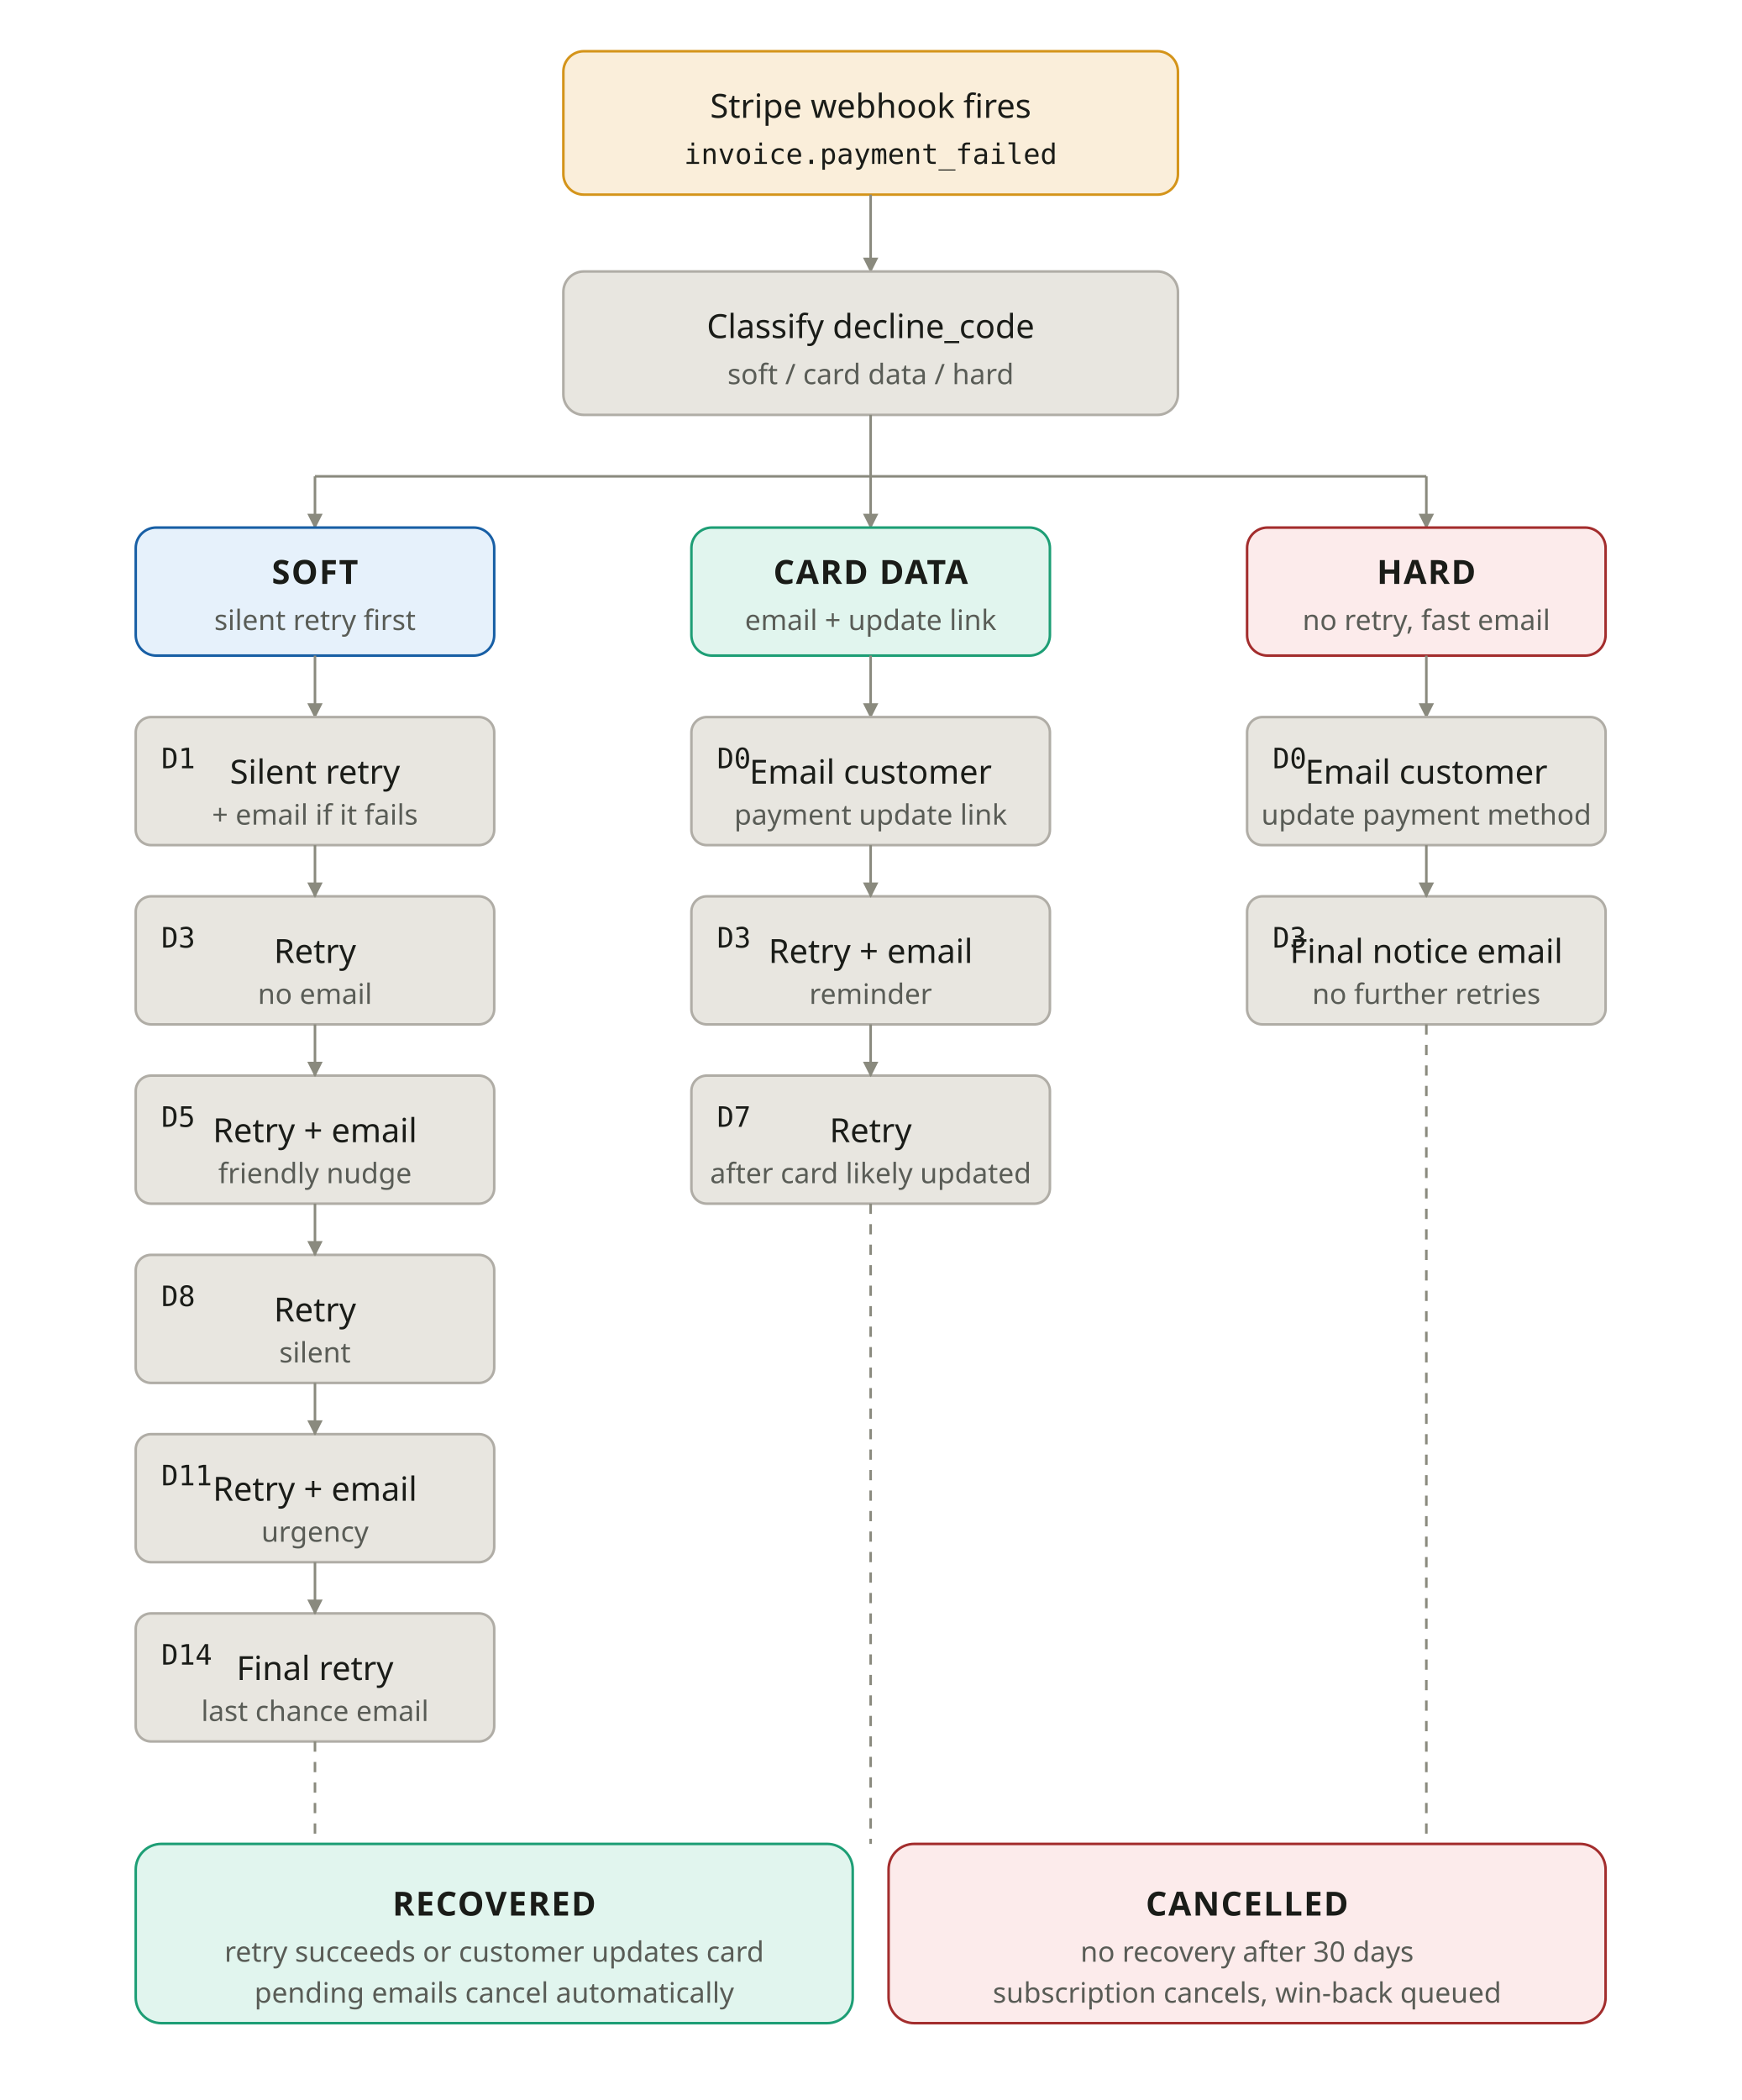
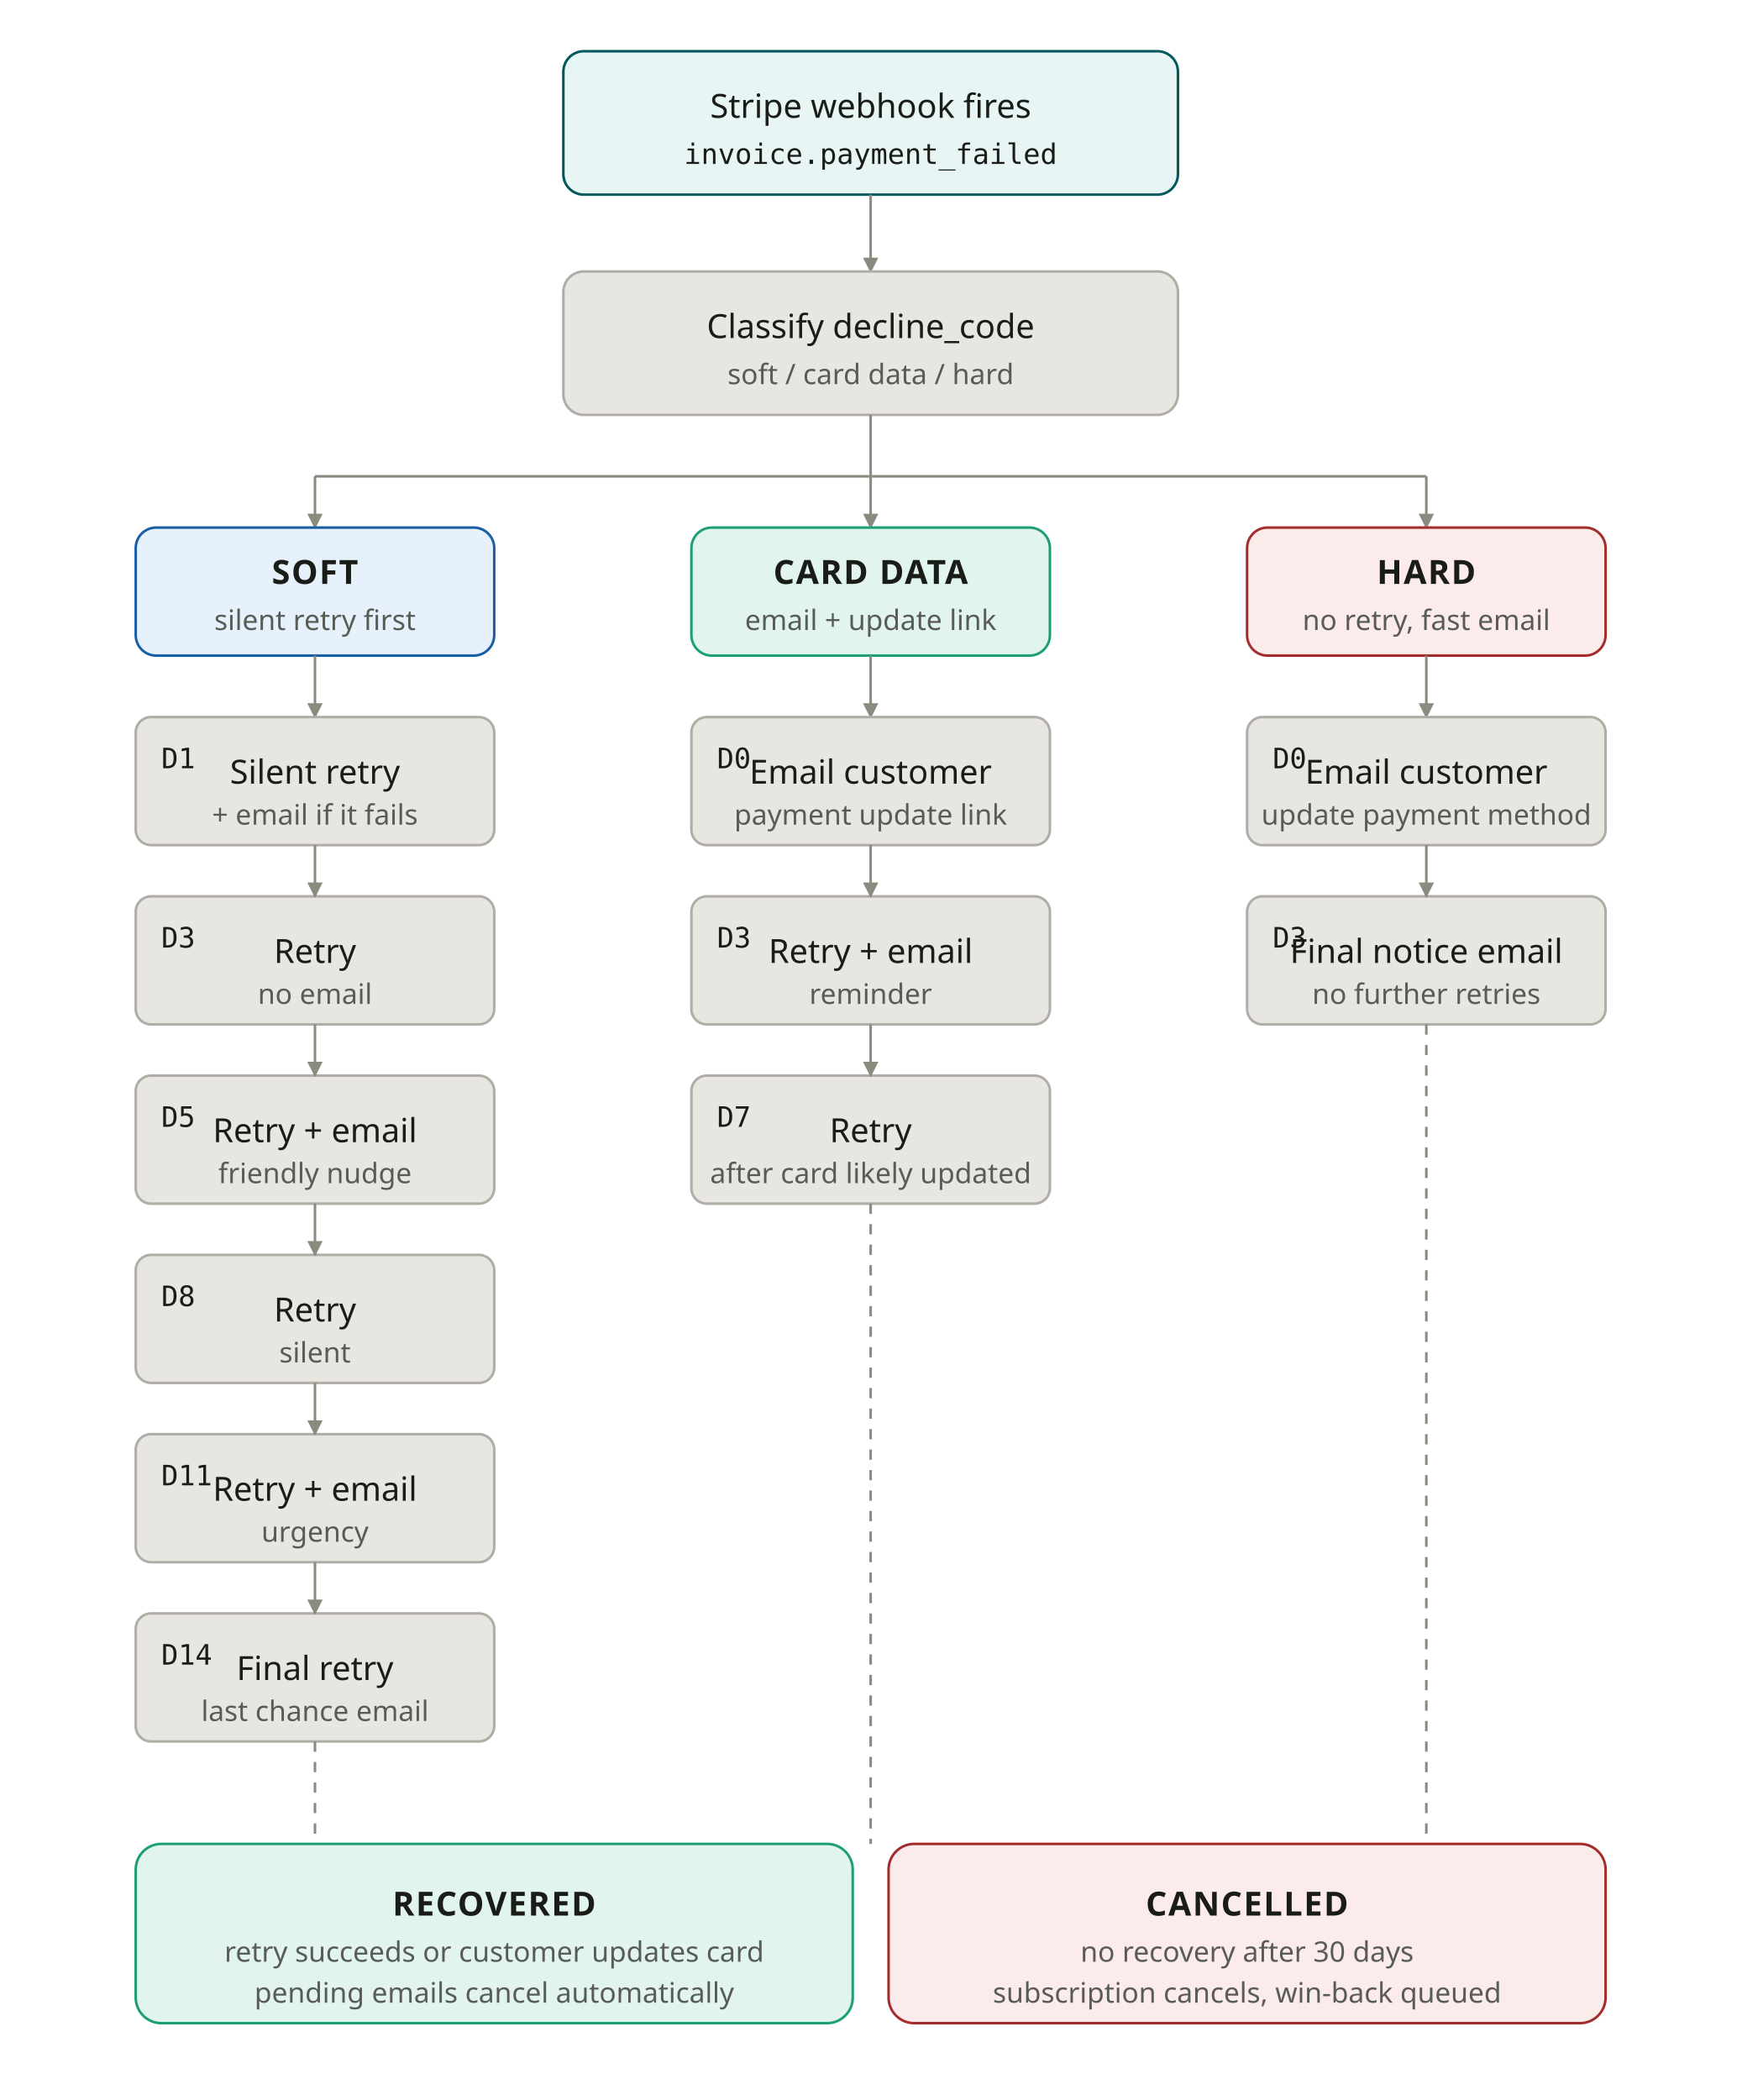
<svg xmlns="http://www.w3.org/2000/svg" viewBox="0 0 680 820" role="img">
  <defs>
    <marker id="arrow-rs" viewBox="0 0 10 10" refX="9" refY="5" markerWidth="6" markerHeight="6" orient="auto-start-reverse">
      <path d="M0,0 L10,5 L0,10 z" class="arrow-head" />
    </marker>
  </defs>
  <style>
    .node-neutral { fill: #e8e6e0; stroke: #b0ada6; }
-     .node-accent  { fill: #faeeda; stroke: #d4941a; }
+     .node-accent  { fill: #e8f5f5; stroke: #01585c; }
    .node-success { fill: #e1f5ee; stroke: #1d9e75; }
    .node-warning { fill: #fcebeb; stroke: #a32d2d; }
    .node-info    { fill: #e6f1fb; stroke: #185fa5; }
    .label-primary   { fill: #1a1c18; font-family: system-ui, sans-serif; font-size: 13px; font-weight: 500; }
    .label-secondary { fill: #595c56; font-family: system-ui, sans-serif; font-size: 11px; font-family: system-ui, sans-serif; }
    .label-mono      { fill: #1a1c18; font-family: ui-monospace, monospace; font-size: 11px; font-weight: 500; }
    .header          { fill: #1a1c18; font-family: system-ui, sans-serif; font-size: 13px; font-weight: 600; letter-spacing: 0.04em; }
    .connector { stroke: #8a8a7e; stroke-width: 1; fill: none; }
    .arrow-head { fill: #8a8a7e; }
    :root[data-theme="dark"] .node-neutral { fill: #222420; stroke: #4a4c44; }
-     :root[data-theme="dark"] .node-accent  { fill: #1e1a0a; stroke: #826217; }
+     :root[data-theme="dark"] .node-accent  { fill: #1a2d2e; stroke: #2d7c80; }
    :root[data-theme="dark"] .node-success { fill: #091e14; stroke: #1f7a5f; }
    :root[data-theme="dark"] .node-warning { fill: #200a0a; stroke: #b92727; }
    :root[data-theme="dark"] .node-info    { fill: #0a1428; stroke: #315dc4; }
    :root[data-theme="dark"] .label-primary   { fill: #f0ede8; }
    :root[data-theme="dark"] .label-secondary { fill: #a8a49e; }
    :root[data-theme="dark"] .label-mono      { fill: #f0ede8; }
    :root[data-theme="dark"] .header          { fill: #f0ede8; }
    :root[data-theme="dark"] .connector { stroke: #4a4c44; }
    :root[data-theme="dark"] .arrow-head { fill: #4a4c44; }
  </style>
  <rect class="node-accent" x="220" y="20" width="240" height="56" rx="8" />
  <text class="label-primary" x="340" y="46" text-anchor="middle">Stripe webhook fires</text>
  <text class="label-mono" x="340" y="64" text-anchor="middle">invoice.payment_failed</text>
  <line class="connector" x1="340" y1="76" x2="340" y2="106" marker-end="url(#arrow-rs)" />
  <rect class="node-neutral" x="220" y="106" width="240" height="56" rx="8" />
  <text class="label-primary" x="340" y="132" text-anchor="middle">Classify decline_code</text>
  <text class="label-secondary" x="340" y="150" text-anchor="middle">soft / card data / hard</text>
  <line class="connector" x1="340" y1="162" x2="340" y2="186" />
  <line class="connector" x1="123" y1="186" x2="557" y2="186" />
  <line class="connector" x1="123" y1="186" x2="123" y2="206" marker-end="url(#arrow-rs)" />
  <line class="connector" x1="340" y1="186" x2="340" y2="206" marker-end="url(#arrow-rs)" />
  <line class="connector" x1="557" y1="186" x2="557" y2="206" marker-end="url(#arrow-rs)" />
  <rect class="node-info" x="53" y="206" width="140" height="50" rx="8" />
  <text class="header" x="123" y="228" text-anchor="middle">SOFT</text>
  <text class="label-secondary" x="123" y="246" text-anchor="middle">silent retry first</text>
  <rect class="node-success" x="270" y="206" width="140" height="50" rx="8" />
  <text class="header" x="340" y="228" text-anchor="middle">CARD DATA</text>
  <text class="label-secondary" x="340" y="246" text-anchor="middle">email + update link</text>
  <rect class="node-warning" x="487" y="206" width="140" height="50" rx="8" />
  <text class="header" x="557" y="228" text-anchor="middle">HARD</text>
  <text class="label-secondary" x="557" y="246" text-anchor="middle">no retry, fast email</text>
  <line class="connector" x1="123" y1="256" x2="123" y2="280" marker-end="url(#arrow-rs)" />
  <line class="connector" x1="340" y1="256" x2="340" y2="280" marker-end="url(#arrow-rs)" />
  <line class="connector" x1="557" y1="256" x2="557" y2="280" marker-end="url(#arrow-rs)" />
  <rect class="node-neutral" x="53" y="280" width="140" height="50" rx="6" />
  <text class="label-mono" x="63" y="300">D1</text>
  <text class="label-primary" x="123" y="306" text-anchor="middle">Silent retry</text>
  <text class="label-secondary" x="123" y="322" text-anchor="middle">+ email if it fails</text>
  <rect class="node-neutral" x="53" y="350" width="140" height="50" rx="6" />
  <text class="label-mono" x="63" y="370">D3</text>
  <text class="label-primary" x="123" y="376" text-anchor="middle">Retry</text>
  <text class="label-secondary" x="123" y="392" text-anchor="middle">no email</text>
  <rect class="node-neutral" x="53" y="420" width="140" height="50" rx="6" />
  <text class="label-mono" x="63" y="440">D5</text>
  <text class="label-primary" x="123" y="446" text-anchor="middle">Retry + email</text>
  <text class="label-secondary" x="123" y="462" text-anchor="middle">friendly nudge</text>
  <rect class="node-neutral" x="53" y="490" width="140" height="50" rx="6" />
  <text class="label-mono" x="63" y="510">D8</text>
  <text class="label-primary" x="123" y="516" text-anchor="middle">Retry</text>
  <text class="label-secondary" x="123" y="532" text-anchor="middle">silent</text>
  <rect class="node-neutral" x="53" y="560" width="140" height="50" rx="6" />
  <text class="label-mono" x="63" y="580">D11</text>
  <text class="label-primary" x="123" y="586" text-anchor="middle">Retry + email</text>
  <text class="label-secondary" x="123" y="602" text-anchor="middle">urgency</text>
  <rect class="node-neutral" x="53" y="630" width="140" height="50" rx="6" />
  <text class="label-mono" x="63" y="650">D14</text>
  <text class="label-primary" x="123" y="656" text-anchor="middle">Final retry</text>
  <text class="label-secondary" x="123" y="672" text-anchor="middle">last chance email</text>
  <line class="connector" x1="123" y1="330" x2="123" y2="350" marker-end="url(#arrow-rs)" />
  <line class="connector" x1="123" y1="400" x2="123" y2="420" marker-end="url(#arrow-rs)" />
  <line class="connector" x1="123" y1="470" x2="123" y2="490" marker-end="url(#arrow-rs)" />
  <line class="connector" x1="123" y1="540" x2="123" y2="560" marker-end="url(#arrow-rs)" />
  <line class="connector" x1="123" y1="610" x2="123" y2="630" marker-end="url(#arrow-rs)" />
  <rect class="node-neutral" x="270" y="280" width="140" height="50" rx="6" />
  <text class="label-mono" x="280" y="300">D0</text>
  <text class="label-primary" x="340" y="306" text-anchor="middle">Email customer</text>
  <text class="label-secondary" x="340" y="322" text-anchor="middle">payment update link</text>
  <rect class="node-neutral" x="270" y="350" width="140" height="50" rx="6" />
  <text class="label-mono" x="280" y="370">D3</text>
  <text class="label-primary" x="340" y="376" text-anchor="middle">Retry + email</text>
  <text class="label-secondary" x="340" y="392" text-anchor="middle">reminder</text>
  <rect class="node-neutral" x="270" y="420" width="140" height="50" rx="6" />
  <text class="label-mono" x="280" y="440">D7</text>
  <text class="label-primary" x="340" y="446" text-anchor="middle">Retry</text>
  <text class="label-secondary" x="340" y="462" text-anchor="middle">after card likely updated</text>
  <line class="connector" x1="340" y1="330" x2="340" y2="350" marker-end="url(#arrow-rs)" />
  <line class="connector" x1="340" y1="400" x2="340" y2="420" marker-end="url(#arrow-rs)" />
  <line class="connector" x1="340" y1="470" x2="340" y2="720" stroke-dasharray="4 4" />
  <rect class="node-neutral" x="487" y="280" width="140" height="50" rx="6" />
  <text class="label-mono" x="497" y="300">D0</text>
  <text class="label-primary" x="557" y="306" text-anchor="middle">Email customer</text>
  <text class="label-secondary" x="557" y="322" text-anchor="middle">update payment method</text>
  <rect class="node-neutral" x="487" y="350" width="140" height="50" rx="6" />
  <text class="label-mono" x="497" y="370">D3</text>
  <text class="label-primary" x="557" y="376" text-anchor="middle">Final notice email</text>
  <text class="label-secondary" x="557" y="392" text-anchor="middle">no further retries</text>
  <line class="connector" x1="557" y1="330" x2="557" y2="350" marker-end="url(#arrow-rs)" />
  <line class="connector" x1="557" y1="400" x2="557" y2="720" stroke-dasharray="4 4" />
  <line class="connector" x1="123" y1="680" x2="123" y2="720" stroke-dasharray="4 4" />
  <rect class="node-success" x="53" y="720" width="280" height="70" rx="10" />
  <text class="header" x="193" y="748" text-anchor="middle">RECOVERED</text>
  <text class="label-secondary" x="193" y="766" text-anchor="middle">retry succeeds or customer updates card</text>
  <text class="label-secondary" x="193" y="782" text-anchor="middle">pending emails cancel automatically</text>
  <rect class="node-warning" x="347" y="720" width="280" height="70" rx="10" />
  <text class="header" x="487" y="748" text-anchor="middle">CANCELLED</text>
  <text class="label-secondary" x="487" y="766" text-anchor="middle">no recovery after 30 days</text>
  <text class="label-secondary" x="487" y="782" text-anchor="middle">subscription cancels, win-back queued</text>
</svg>
